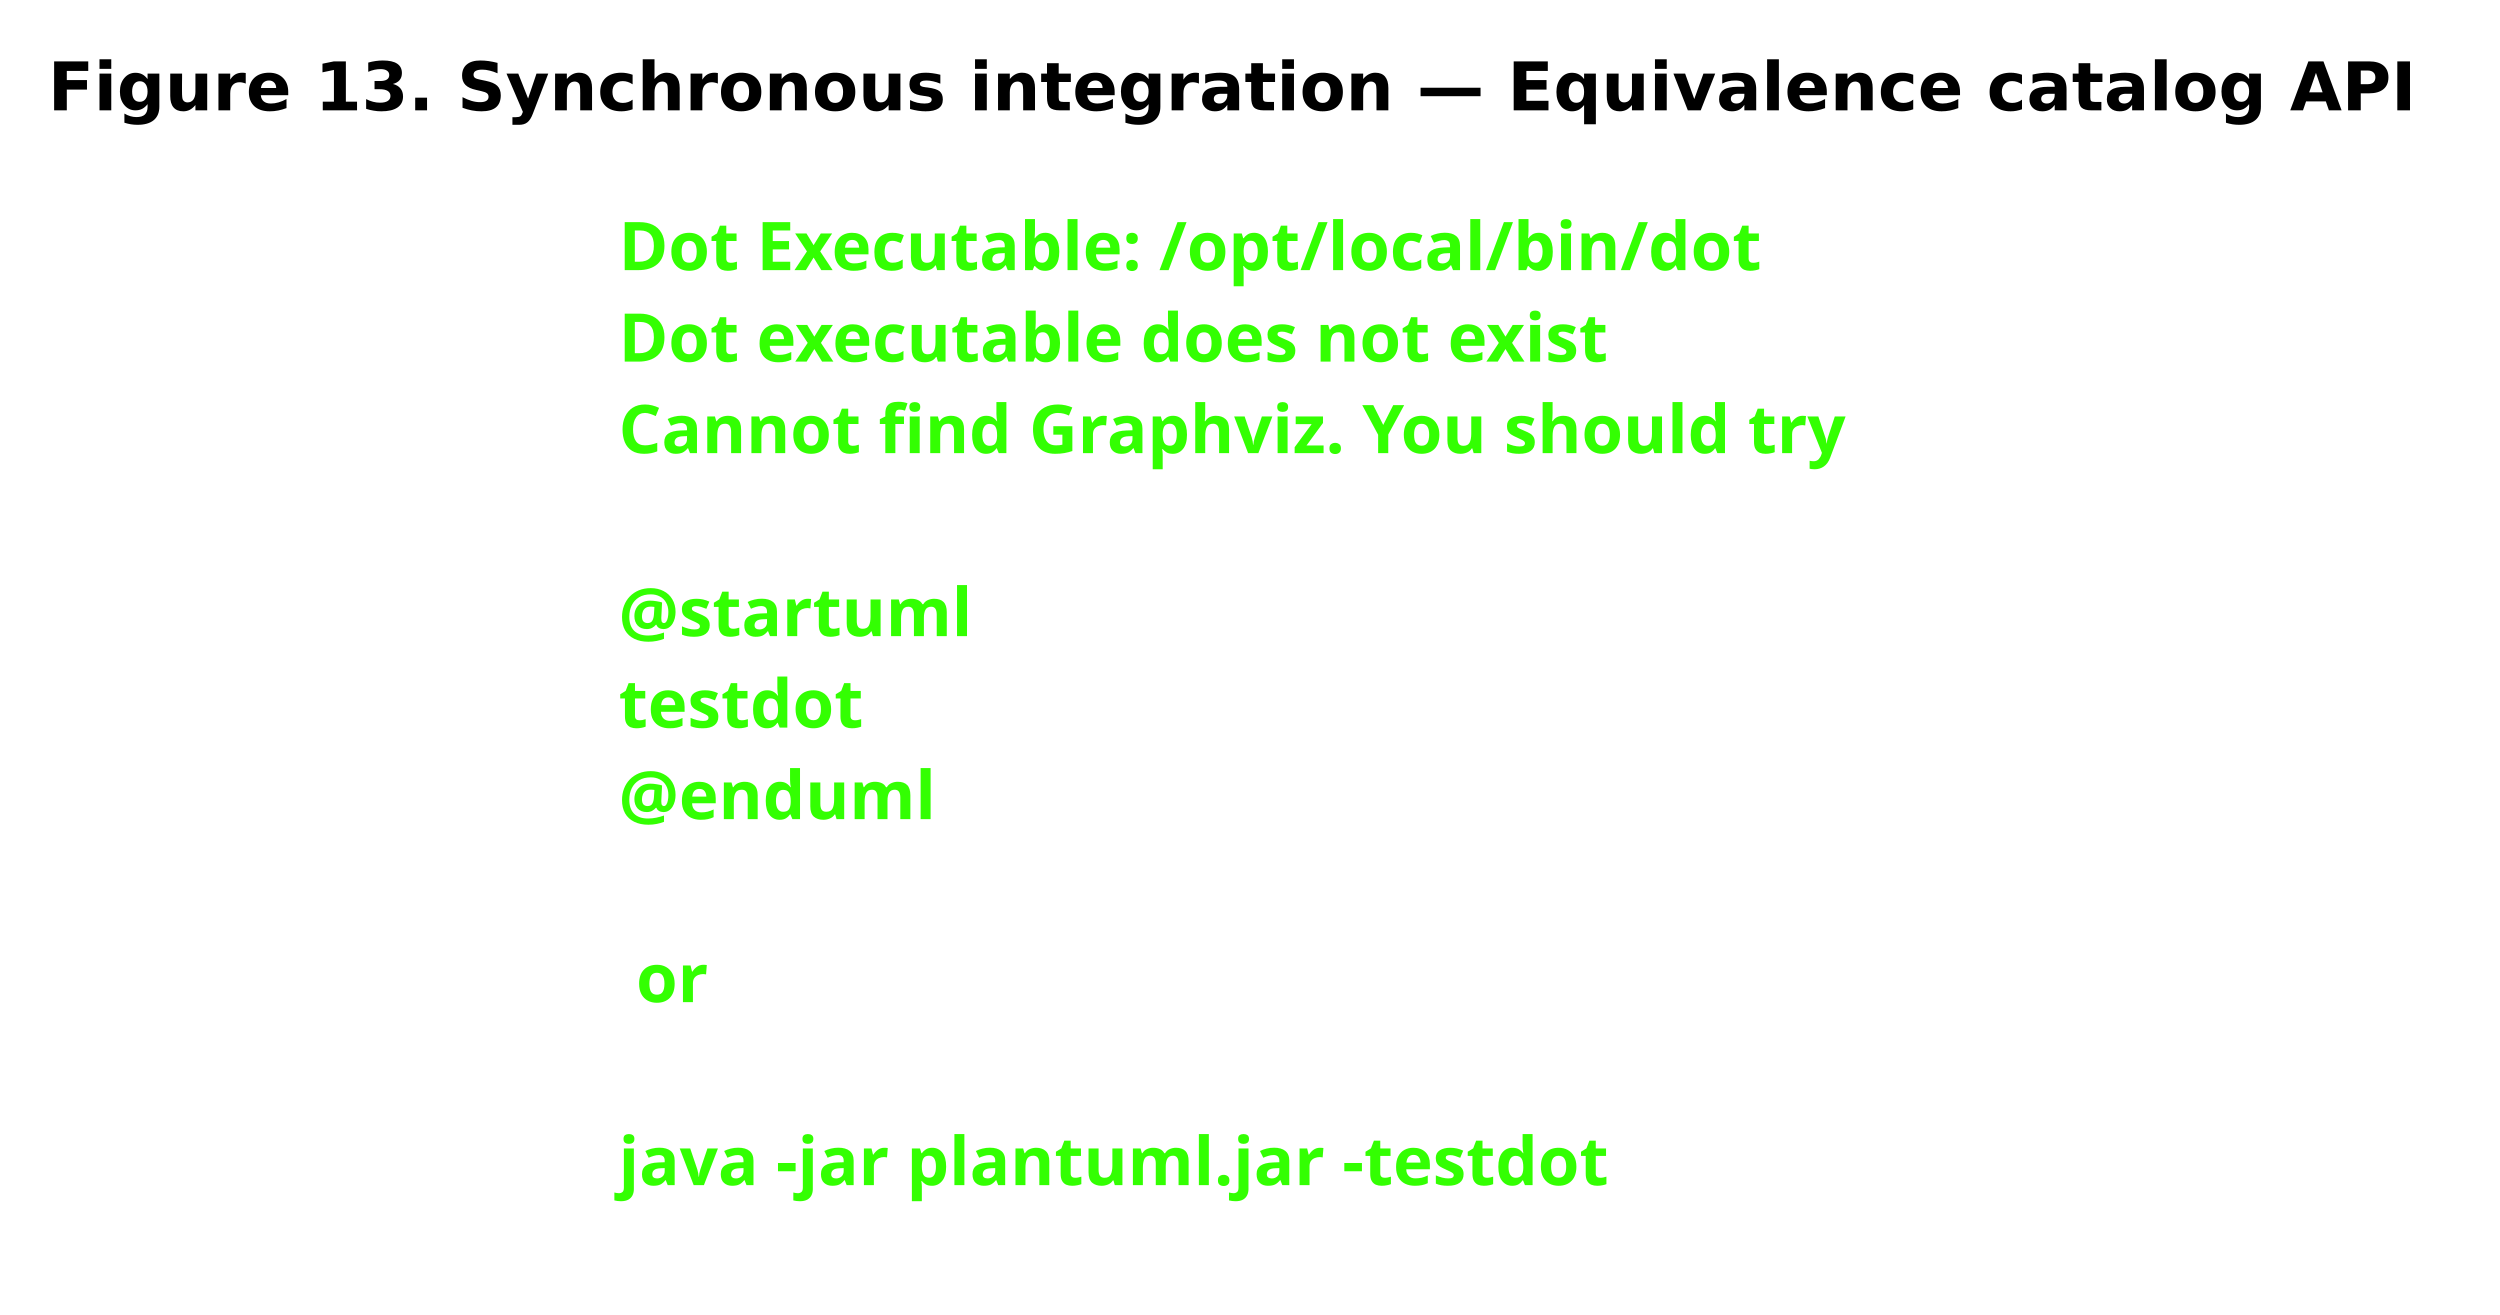
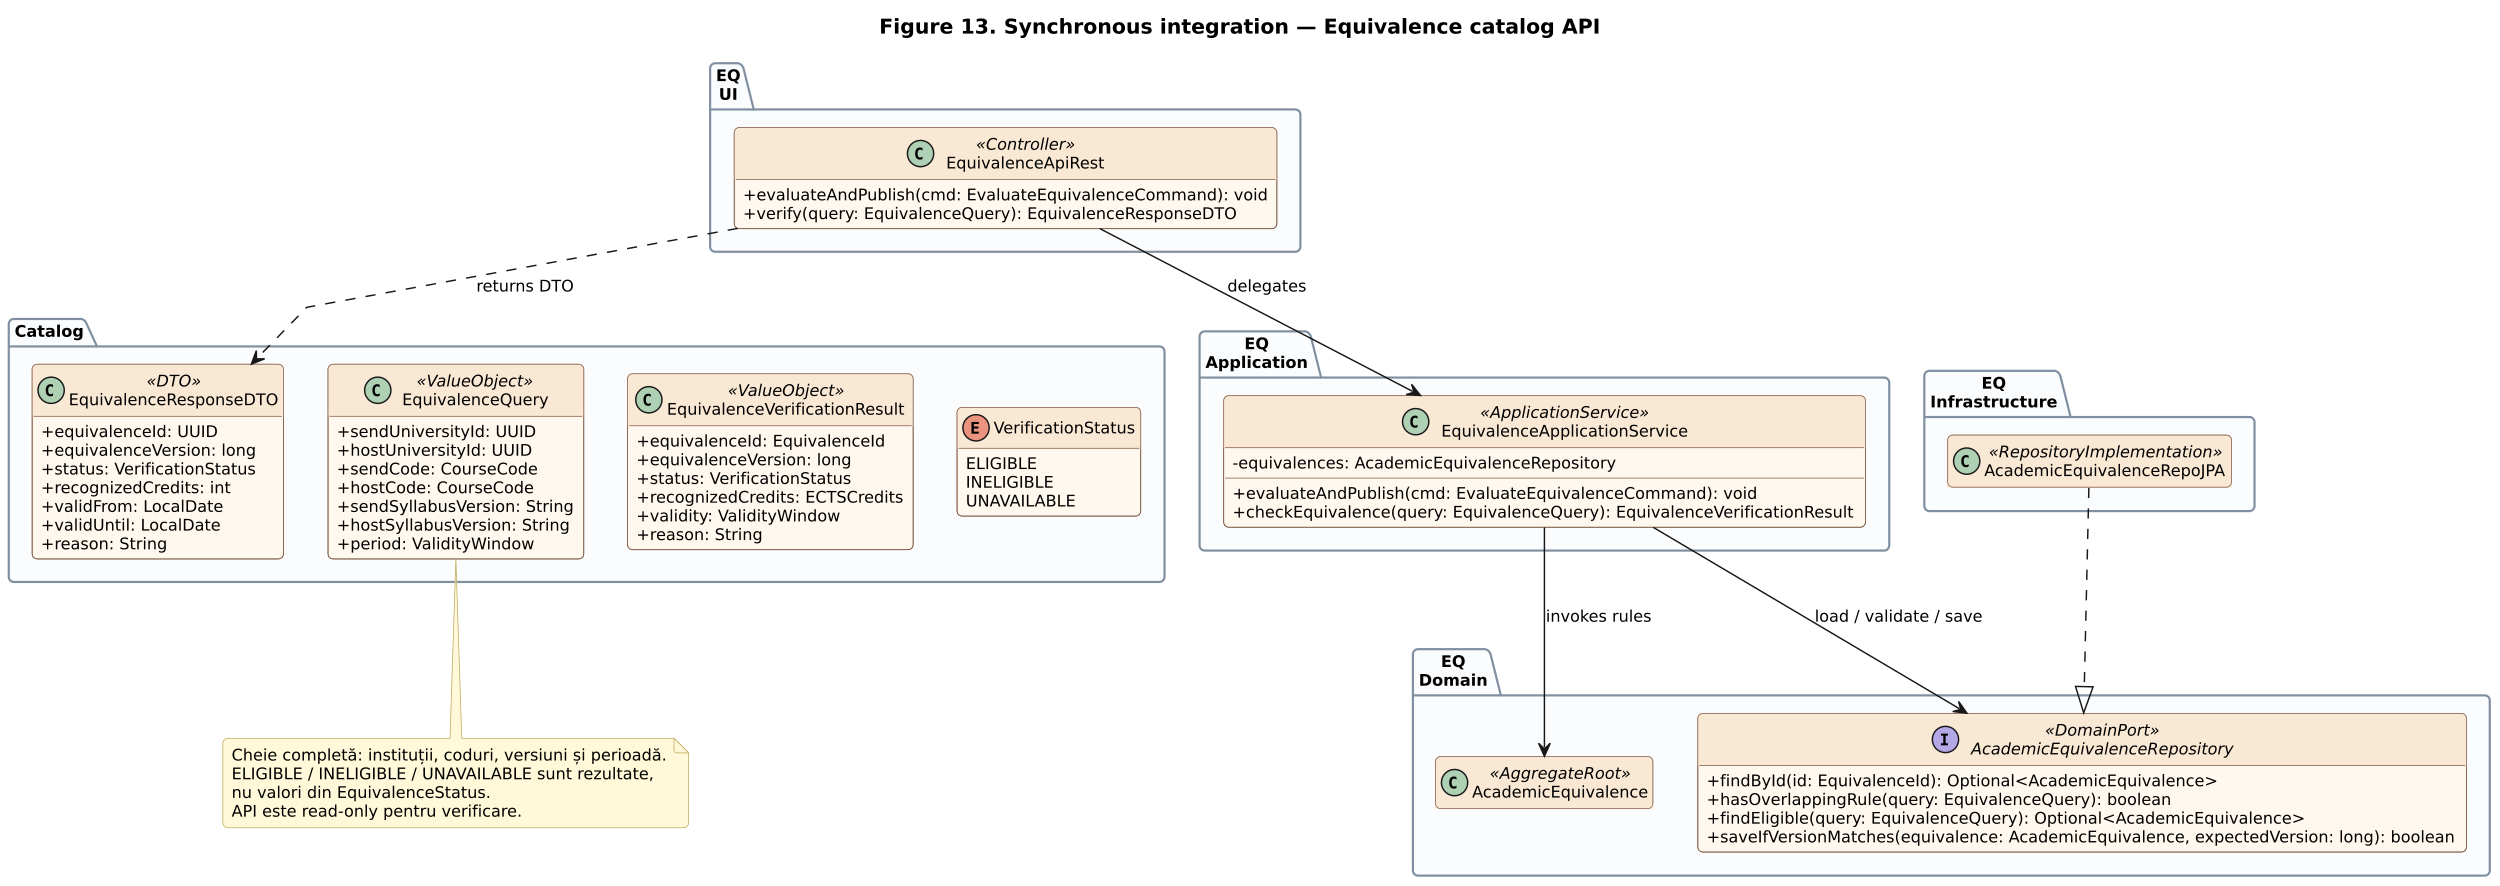
- <svg xmlns="http://www.w3.org/2000/svg" contentStyleType="text/css" data-diagram-type="CLASS" height="274px" preserveAspectRatio="none" style="width:521px;height:274px;background:#FFFFFF;" version="1.1" viewBox="0 0 521 274" width="521px" zoomAndPan="magnify">
+ <svg xmlns="http://www.w3.org/2000/svg" contentStyleType="text/css" data-diagram-type="CLASS" height="606px" preserveAspectRatio="none" style="width:1711px;height:606px;background:#FFFFFF;" version="1.1" viewBox="0 0 1711 606" width="1711px" zoomAndPan="magnify">
  <defs />
  <g>
    <g class="title" data-source-line="1">
-       <text fill="#000000" font-family="DejaVu Sans" font-size="14" font-weight="bold" lengthAdjust="spacing" textLength="493.527" x="10" y="22.995">Figure 13. Synchronous integration — Equivalence catalog API</text>
+       <text fill="#000000" font-family="DejaVu Sans" font-size="14" font-weight="bold" lengthAdjust="spacing" textLength="493.527" x="601.736" y="22.995">Figure 13. Synchronous integration — Equivalence catalog API</text>
    </g>
-     <text fill="#33FF02" font-family="sans-serif" font-size="14" font-weight="bold" lengthAdjust="spacing" textLength="238.433" x="128.926" y="56.297">Dot Executable: /opt/local/bin/dot</text>
-     <text fill="#33FF02" font-family="sans-serif" font-size="14" font-weight="bold" lengthAdjust="spacing" textLength="207.003" x="128.926" y="75.365">Dot executable does not exist</text>
-     <text fill="#33FF02" font-family="sans-serif" font-size="14" font-weight="bold" lengthAdjust="spacing" textLength="256.675" x="128.926" y="94.433">Cannot find Graphviz. You should try</text>
-     <text fill="#33FF02" font-family="sans-serif" font-size="14" font-weight="bold" lengthAdjust="spacing" textLength="3.64" x="128.926" y="113.501"> </text>
-     <text fill="#33FF02" font-family="sans-serif" font-size="14" font-weight="bold" lengthAdjust="spacing" textLength="73.696" x="128.926" y="132.569">@startuml</text>
-     <text fill="#33FF02" font-family="sans-serif" font-size="14" font-weight="bold" lengthAdjust="spacing" textLength="50.988" x="128.926" y="151.637">testdot</text>
-     <text fill="#33FF02" font-family="sans-serif" font-size="14" font-weight="bold" lengthAdjust="spacing" textLength="66.108" x="128.926" y="170.704">@enduml</text>
-     <text fill="#33FF02" font-family="sans-serif" font-size="14" font-weight="bold" lengthAdjust="spacing" textLength="3.64" x="128.926" y="189.772"> </text>
-     <text fill="#33FF02" font-family="sans-serif" font-size="14" font-weight="bold" lengthAdjust="spacing" textLength="15.022" x="132.566" y="208.84">or</text>
-     <text fill="#33FF02" font-family="sans-serif" font-size="14" font-weight="bold" lengthAdjust="spacing" textLength="3.64" x="128.926" y="227.908"> </text>
-     <text fill="#33FF02" font-family="sans-serif" font-size="14" font-weight="bold" lengthAdjust="spacing" textLength="206.303" x="128.926" y="246.976">java -jar plantuml.jar -testdot</text>
-     <text fill="#33FF02" font-family="sans-serif" font-size="14" font-weight="bold" lengthAdjust="spacing" textLength="3.64" x="128.926" y="266.044"> </text>
+     <g class="cluster" data-qualified-name="CatalogContract" data-source-line="4" id="ent0016">
+       <path d="M9.5,218.297 L55.878,218.297 A5.25,5.25 0 0 1 59.378,221.797 L66.378,237.102 L793.5,237.102 A3.5,3.5 0 0 1 797,240.602 L797,394.797 A3.5,3.5 0 0 1 793.5,398.297 L9.5,398.297 A3.5,3.5 0 0 1 6,394.797 L6,221.797 A3.5,3.5 0 0 1 9.5,218.297" fill="#FAFCFE" style="stroke:#8090A0;stroke-width:1.5;" />
+       <line style="stroke:#8090A0;stroke-width:1.5;" x1="6" x2="66.378" y1="237.102" y2="237.102" />
+       <text fill="#000000" font-family="DejaVu Sans" font-size="11" font-weight="bold" lengthAdjust="spacing" textLength="47.378" x="10" y="230.507">Catalog</text>
+     </g>
+     <g class="cluster" data-qualified-name="EquivalenceDomain" data-source-line="5" id="ent0022">
+       <path d="M970.5,444.297 L1016.674,444.297 A5.25,5.25 0 0 1 1020.174,447.797 L1027.174,475.906 L1700.5,475.906 A3.5,3.5 0 0 1 1704,479.406 L1704,595.797 A3.5,3.5 0 0 1 1700.5,599.297 L970.5,599.297 A3.5,3.5 0 0 1 967,595.797 L967,447.797 A3.5,3.5 0 0 1 970.5,444.297" fill="#FAFCFE" style="stroke:#8090A0;stroke-width:1.5;" />
+       <line style="stroke:#8090A0;stroke-width:1.5;" x1="967" x2="1027.174" y1="475.906" y2="475.906" />
+       <text fill="#000000" font-family="DejaVu Sans" font-size="11" font-weight="bold" lengthAdjust="spacing" textLength="16.865" x="986.154" y="456.507">EQ</text>
+       <text fill="#000000" font-family="DejaVu Sans" font-size="11" font-weight="bold" lengthAdjust="spacing" textLength="47.174" x="971" y="469.312">Domain</text>
+     </g>
+     <g class="cluster" data-qualified-name="EquivalencePresentation" data-source-line="5" id="ent0040">
+       <path d="M489.5,43.297 L505.365,43.297 A5.25,5.25 0 0 1 508.865,46.797 L515.865,74.906 L886.5,74.906 A3.5,3.5 0 0 1 890,78.406 L890,168.797 A3.5,3.5 0 0 1 886.5,172.297 L489.5,172.297 A3.5,3.5 0 0 1 486,168.797 L486,46.797 A3.5,3.5 0 0 1 489.5,43.297" fill="#FAFCFE" style="stroke:#8090A0;stroke-width:1.5;" />
+       <line style="stroke:#8090A0;stroke-width:1.5;" x1="486" x2="515.865" y1="74.906" y2="74.906" />
+       <text fill="#000000" font-family="DejaVu Sans" font-size="11" font-weight="bold" lengthAdjust="spacing" textLength="16.865" x="490" y="55.507">EQ</text>
+       <text fill="#000000" font-family="DejaVu Sans" font-size="11" font-weight="bold" lengthAdjust="spacing" textLength="13.025" x="491.92" y="68.312">UI</text>
+     </g>
+     <g class="cluster" data-qualified-name="EquivalenceApplication" data-source-line="11" id="ent0042">
+       <path d="M824.5,226.797 L893.663,226.797 A5.25,5.25 0 0 1 897.163,230.297 L904.163,258.406 L1289.5,258.406 A3.5,3.5 0 0 1 1293,261.906 L1293,373.297 A3.5,3.5 0 0 1 1289.5,376.797 L824.5,376.797 A3.5,3.5 0 0 1 821,373.297 L821,230.297 A3.5,3.5 0 0 1 824.5,226.797" fill="#FAFCFE" style="stroke:#8090A0;stroke-width:1.5;" />
+       <line style="stroke:#8090A0;stroke-width:1.5;" x1="821" x2="904.163" y1="258.406" y2="258.406" />
+       <text fill="#000000" font-family="DejaVu Sans" font-size="11" font-weight="bold" lengthAdjust="spacing" textLength="16.865" x="851.649" y="239.007">EQ</text>
+       <text fill="#000000" font-family="DejaVu Sans" font-size="11" font-weight="bold" lengthAdjust="spacing" textLength="70.163" x="825" y="251.812">Application</text>
+     </g>
+     <g class="cluster" data-qualified-name="EquivalenceInfrastructure" data-source-line="18" id="ent0044">
+       <path d="M1320.5,253.797 L1406.614,253.797 A5.25,5.25 0 0 1 1410.114,257.297 L1417.114,285.406 L1539.5,285.406 A3.5,3.5 0 0 1 1543,288.906 L1543,346.297 A3.5,3.5 0 0 1 1539.5,349.797 L1320.5,349.797 A3.5,3.5 0 0 1 1317,346.297 L1317,257.297 A3.5,3.5 0 0 1 1320.5,253.797" fill="#FAFCFE" style="stroke:#8090A0;stroke-width:1.5;" />
+       <line style="stroke:#8090A0;stroke-width:1.5;" x1="1317" x2="1417.114" y1="285.406" y2="285.406" />
+       <text fill="#000000" font-family="DejaVu Sans" font-size="11" font-weight="bold" lengthAdjust="spacing" textLength="16.865" x="1356.124" y="266.007">EQ</text>
+       <text fill="#000000" font-family="DejaVu Sans" font-size="11" font-weight="bold" lengthAdjust="spacing" textLength="87.114" x="1321" y="278.812">Infrastructure</text>
+     </g>
+     <g class="entity" data-qualified-name="CatalogContract.EquivalenceQuery" data-source-line="5" id="ent0017">
+       <rect fill="#FFF8EE" height="133.242" rx="3.5" ry="3.5" style="stroke:#805B47;stroke-width:0.5;" width="175.034" x="224.5" y="249.297" />
+       <rect fill="#F9E8D4" height="35.609" rx="3.5" ry="3.5" style="stroke:#F9E8D4;stroke-width:0.5;" width="175.034" x="224.5" y="249.297" />
+       <rect fill="#F9E8D4" height="3.5" style="stroke:#F9E8D4;stroke-width:0.5;" width="175.034" x="224.5" y="281.406" />
+       <rect fill="none" height="133.242" rx="3.5" ry="3.5" style="stroke:#805B47;stroke-width:0.5;" width="175.034" x="224.5" y="249.297" />
+       <ellipse cx="258.552" cy="267.102" fill="#ADD1B2" rx="9" ry="9" style="stroke:#181818;stroke-width:1;" />
+       <path d="M259.865,270.867 Q259.49,271.07 259.068,271.164 Q258.662,271.258 258.193,271.258 Q256.584,271.258 255.724,270.195 Q254.865,269.117 254.865,267.102 Q254.865,265.07 255.724,264.008 Q256.584,262.93 258.193,262.93 Q258.662,262.93 259.068,263.039 Q259.49,263.133 259.865,263.32 L259.865,265.086 Q259.443,264.711 259.052,264.539 Q258.677,264.367 258.271,264.367 Q257.412,264.367 256.959,265.055 Q256.521,265.742 256.521,267.102 Q256.521,268.461 256.959,269.148 Q257.412,269.836 258.271,269.836 Q258.677,269.836 259.052,269.664 Q259.443,269.492 259.865,269.102 L259.865,270.867 Z " fill="#000000" />
+       <text fill="#000000" font-family="DejaVu Sans" font-size="11" font-style="italic" lengthAdjust="spacing" textLength="80.464" x="285.124" y="264.507">«ValueObject»</text>
+       <text fill="#000000" font-family="DejaVu Sans" font-size="11" lengthAdjust="spacing" textLength="100.251" x="275.231" y="277.312">EquivalenceQuery</text>
+       <line style="stroke:#805B47;stroke-width:0.5;" x1="225.5" x2="398.534" y1="284.906" y2="284.906" />
+       <text fill="#000000" font-family="DejaVu Sans" font-size="11" lengthAdjust="spacing" textLength="136.404" x="230.5" y="299.117">+sendUniversityId: UUID</text>
+       <text fill="#000000" font-family="DejaVu Sans" font-size="11" lengthAdjust="spacing" textLength="133.697" x="230.5" y="311.921">+hostUniversityId: UUID</text>
+       <text fill="#000000" font-family="DejaVu Sans" font-size="11" lengthAdjust="spacing" textLength="137.597" x="230.5" y="324.726">+sendCode: CourseCode</text>
+       <text fill="#000000" font-family="DejaVu Sans" font-size="11" lengthAdjust="spacing" textLength="134.89" x="230.5" y="337.531">+hostCode: CourseCode</text>
+       <text fill="#000000" font-family="DejaVu Sans" font-size="11" lengthAdjust="spacing" textLength="163.034" x="230.5" y="350.335">+sendSyllabusVersion: String</text>
+       <text fill="#000000" font-family="DejaVu Sans" font-size="11" lengthAdjust="spacing" textLength="160.327" x="230.5" y="363.14">+hostSyllabusVersion: String</text>
+       <text fill="#000000" font-family="DejaVu Sans" font-size="11" lengthAdjust="spacing" textLength="136.313" x="230.5" y="375.945">+period: ValidityWindow</text>
+     </g>
+     <g class="entity" data-qualified-name="CatalogContract.EquivalenceVerificationResult" data-source-line="14" id="ent0018">
+       <rect fill="#FFF8EE" height="120.438" rx="3.5" ry="3.5" style="stroke:#805B47;stroke-width:0.5;" width="195.46" x="429.5" y="255.797" />
+       <rect fill="#F9E8D4" height="35.609" rx="3.5" ry="3.5" style="stroke:#F9E8D4;stroke-width:0.5;" width="195.46" x="429.5" y="255.797" />
+       <rect fill="#F9E8D4" height="3.5" style="stroke:#F9E8D4;stroke-width:0.5;" width="195.46" x="429.5" y="287.906" />
+       <rect fill="none" height="120.438" rx="3.5" ry="3.5" style="stroke:#805B47;stroke-width:0.5;" width="195.46" x="429.5" y="255.797" />
+       <ellipse cx="444.074" cy="273.602" fill="#ADD1B2" rx="9" ry="9" style="stroke:#181818;stroke-width:1;" />
+       <path d="M445.386,277.367 Q445.011,277.57 444.589,277.664 Q444.183,277.758 443.714,277.758 Q442.105,277.758 441.246,276.695 Q440.386,275.617 440.386,273.602 Q440.386,271.57 441.246,270.508 Q442.105,269.43 443.714,269.43 Q444.183,269.43 444.589,269.539 Q445.011,269.633 445.386,269.82 L445.386,271.586 Q444.964,271.211 444.574,271.039 Q444.199,270.867 443.792,270.867 Q442.933,270.867 442.48,271.555 Q442.042,272.242 442.042,273.602 Q442.042,274.961 442.48,275.648 Q442.933,276.336 443.792,276.336 Q444.199,276.336 444.574,276.164 Q444.964,275.992 445.386,275.602 L445.386,277.367 Z " fill="#000000" />
+       <text fill="#000000" font-family="DejaVu Sans" font-size="11" font-style="italic" lengthAdjust="spacing" textLength="80.464" x="498.173" y="271.007">«ValueObject»</text>
+       <text fill="#000000" font-family="DejaVu Sans" font-size="11" lengthAdjust="spacing" textLength="163.963" x="456.423" y="283.812">EquivalenceVerificationResult</text>
+       <line style="stroke:#805B47;stroke-width:0.5;" x1="430.5" x2="623.96" y1="291.406" y2="291.406" />
+       <text fill="#000000" font-family="DejaVu Sans" font-size="11" lengthAdjust="spacing" textLength="170.333" x="435.5" y="305.617">+equivalenceId: EquivalenceId</text>
+       <text fill="#000000" font-family="DejaVu Sans" font-size="11" lengthAdjust="spacing" textLength="148.102" x="435.5" y="318.421">+equivalenceVersion: long</text>
+       <text fill="#000000" font-family="DejaVu Sans" font-size="11" lengthAdjust="spacing" textLength="147.931" x="435.5" y="331.226">+status: VerificationStatus</text>
+       <text fill="#000000" font-family="DejaVu Sans" font-size="11" lengthAdjust="spacing" textLength="183.46" x="435.5" y="344.031">+recognizedCredits: ECTSCredits</text>
+       <text fill="#000000" font-family="DejaVu Sans" font-size="11" lengthAdjust="spacing" textLength="141.496" x="435.5" y="356.835">+validity: ValidityWindow</text>
+       <text fill="#000000" font-family="DejaVu Sans" font-size="11" lengthAdjust="spacing" textLength="86.711" x="435.5" y="369.64">+reason: String</text>
+     </g>
+     <g class="entity" data-qualified-name="CatalogContract.VerificationStatus" data-source-line="22" id="ent0019">
+       <rect fill="#FFF8EE" height="74.414" rx="3.5" ry="3.5" style="stroke:#805B47;stroke-width:0.5;" width="125.711" x="655" y="278.797" />
+       <rect fill="#F9E8D4" height="28" rx="3.5" ry="3.5" style="stroke:#F9E8D4;stroke-width:0.5;" width="125.711" x="655" y="278.797" />
+       <rect fill="#F9E8D4" height="3.5" style="stroke:#F9E8D4;stroke-width:0.5;" width="125.711" x="655" y="303.297" />
+       <rect fill="none" height="74.414" rx="3.5" ry="3.5" style="stroke:#805B47;stroke-width:0.5;" width="125.711" x="655" y="278.797" />
+       <ellipse cx="668" cy="292.797" fill="#EB937F" rx="9" ry="9" style="stroke:#181818;stroke-width:1;" />
+       <path d="M669.891,296.797 L664.906,296.797 L664.906,288.781 L669.891,288.781 L669.891,290.172 L666.484,290.172 L666.484,291.906 L669.578,291.906 L669.578,293.297 L666.484,293.297 L666.484,295.406 L669.891,295.406 L669.891,296.797 Z " fill="#000000" />
+       <text fill="#000000" font-family="DejaVu Sans" font-size="11" lengthAdjust="spacing" textLength="97.711" x="680" y="296.605">VerificationStatus</text>
+       <line style="stroke:#805B47;stroke-width:0.5;" x1="656" x2="779.711" y1="306.797" y2="306.797" />
+       <text fill="#000000" font-family="DejaVu Sans" font-size="11" lengthAdjust="spacing" textLength="48.716" x="661" y="321.007">ELIGIBLE</text>
+       <text fill="#000000" font-family="DejaVu Sans" font-size="11" lengthAdjust="spacing" textLength="60.188" x="661" y="333.812">INELIGIBLE</text>
+       <text fill="#000000" font-family="DejaVu Sans" font-size="11" lengthAdjust="spacing" textLength="76.377" x="661" y="346.617">UNAVAILABLE</text>
+     </g>
+     <g class="entity" data-qualified-name="CatalogContract.EquivalenceResponseDTO" data-source-line="30" id="ent0021">
+       <rect fill="#FFF8EE" height="133.242" rx="3.5" ry="3.5" style="stroke:#805B47;stroke-width:0.5;" width="171.994" x="22" y="249.297" />
+       <rect fill="#F9E8D4" height="35.609" rx="3.5" ry="3.5" style="stroke:#F9E8D4;stroke-width:0.5;" width="171.994" x="22" y="249.297" />
+       <rect fill="#F9E8D4" height="3.5" style="stroke:#F9E8D4;stroke-width:0.5;" width="171.994" x="22" y="281.406" />
+       <rect fill="none" height="133.242" rx="3.5" ry="3.5" style="stroke:#805B47;stroke-width:0.5;" width="171.994" x="22" y="249.297" />
+       <ellipse cx="35" cy="267.102" fill="#ADD1B2" rx="9" ry="9" style="stroke:#181818;stroke-width:1;" />
+       <path d="M36.312,270.867 Q35.938,271.07 35.516,271.164 Q35.109,271.258 34.641,271.258 Q33.031,271.258 32.172,270.195 Q31.312,269.117 31.312,267.102 Q31.312,265.07 32.172,264.008 Q33.031,262.93 34.641,262.93 Q35.109,262.93 35.516,263.039 Q35.938,263.133 36.312,263.32 L36.312,265.086 Q35.891,264.711 35.5,264.539 Q35.125,264.367 34.719,264.367 Q33.859,264.367 33.406,265.055 Q32.969,265.742 32.969,267.102 Q32.969,268.461 33.406,269.148 Q33.859,269.836 34.719,269.836 Q35.125,269.836 35.5,269.664 Q35.891,269.492 36.312,269.102 L36.312,270.867 Z " fill="#000000" />
+       <text fill="#000000" font-family="DejaVu Sans" font-size="11" font-style="italic" lengthAdjust="spacing" textLength="37.426" x="100.284" y="264.507">«DTO»</text>
+       <text fill="#000000" font-family="DejaVu Sans" font-size="11" lengthAdjust="spacing" textLength="143.994" x="47" y="277.312">EquivalenceResponseDTO</text>
+       <line style="stroke:#805B47;stroke-width:0.5;" x1="23" x2="192.994" y1="284.906" y2="284.906" />
+       <text fill="#000000" font-family="DejaVu Sans" font-size="11" lengthAdjust="spacing" textLength="121.102" x="28" y="299.117">+equivalenceId: UUID</text>
+       <text fill="#000000" font-family="DejaVu Sans" font-size="11" lengthAdjust="spacing" textLength="148.102" x="28" y="311.921">+equivalenceVersion: long</text>
+       <text fill="#000000" font-family="DejaVu Sans" font-size="11" lengthAdjust="spacing" textLength="147.931" x="28" y="324.726">+status: VerificationStatus</text>
+       <text fill="#000000" font-family="DejaVu Sans" font-size="11" lengthAdjust="spacing" textLength="130.416" x="28" y="337.531">+recognizedCredits: int</text>
+       <text fill="#000000" font-family="DejaVu Sans" font-size="11" lengthAdjust="spacing" textLength="126.054" x="28" y="350.335">+validFrom: LocalDate</text>
+       <text fill="#000000" font-family="DejaVu Sans" font-size="11" lengthAdjust="spacing" textLength="123.207" x="28" y="363.14">+validUntil: LocalDate</text>
+       <text fill="#000000" font-family="DejaVu Sans" font-size="11" lengthAdjust="spacing" textLength="86.711" x="28" y="375.945">+reason: String</text>
+     </g>
+     <g class="entity" data-qualified-name="EquivalenceDomain.AcademicEquivalence" data-source-line="6" id="ent0023">
+       <rect fill="#FFF8EE" height="35.609" rx="3.5" ry="3.5" style="stroke:#805B47;stroke-width:0.5;" width="148.705" x="982.5" y="517.797" />
+       <rect fill="#F9E8D4" height="35.609" rx="3.5" ry="3.5" style="stroke:#F9E8D4;stroke-width:0.5;" width="148.705" x="982.5" y="517.797" />
+       <rect fill="#F9E8D4" height="3.5" style="stroke:#F9E8D4;stroke-width:0.5;" width="148.705" x="982.5" y="549.906" />
+       <rect fill="none" height="35.609" rx="3.5" ry="3.5" style="stroke:#805B47;stroke-width:0.5;" width="148.705" x="982.5" y="517.797" />
+       <ellipse cx="995.5" cy="535.602" fill="#ADD1B2" rx="9" ry="9" style="stroke:#181818;stroke-width:1;" />
+       <path d="M996.812,539.367 Q996.438,539.57 996.016,539.664 Q995.609,539.758 995.141,539.758 Q993.531,539.758 992.672,538.695 Q991.812,537.617 991.812,535.602 Q991.812,533.57 992.672,532.508 Q993.531,531.43 995.141,531.43 Q995.609,531.43 996.016,531.539 Q996.438,531.633 996.812,531.82 L996.812,533.586 Q996.391,533.211 996,533.039 Q995.625,532.867 995.219,532.867 Q994.359,532.867 993.906,533.555 Q993.469,534.242 993.469,535.602 Q993.469,536.961 993.906,537.648 Q994.359,538.336 995.219,538.336 Q995.625,538.336 996,538.164 Q996.391,537.992 996.812,537.602 L996.812,539.367 Z " fill="#000000" />
+       <text fill="#000000" font-family="DejaVu Sans" font-size="11" font-style="italic" lengthAdjust="spacing" textLength="96.578" x="1019.563" y="533.007">«AggregateRoot»</text>
+       <text fill="#000000" font-family="DejaVu Sans" font-size="11" lengthAdjust="spacing" textLength="120.705" x="1007.5" y="545.812">AcademicEquivalence</text>
+     </g>
+     <g class="entity" data-qualified-name="EquivalenceDomain.AcademicEquivalenceRepository" data-source-line="28" id="ent0025">
+       <rect fill="#FFF8EE" height="94.828" rx="3.5" ry="3.5" style="stroke:#805B47;stroke-width:0.5;" width="526.137" x="1162" y="488.297" />
+       <rect fill="#F9E8D4" height="35.609" rx="3.5" ry="3.5" style="stroke:#F9E8D4;stroke-width:0.5;" width="526.137" x="1162" y="488.297" />
+       <rect fill="#F9E8D4" height="3.5" style="stroke:#F9E8D4;stroke-width:0.5;" width="526.137" x="1162" y="520.406" />
+       <rect fill="none" height="94.828" rx="3.5" ry="3.5" style="stroke:#805B47;stroke-width:0.5;" width="526.137" x="1162" y="488.297" />
+       <ellipse cx="1331.474" cy="506.102" fill="#B4A7E5" rx="9" ry="9" style="stroke:#181818;stroke-width:1;" />
+       <path d="M1328.396,503.477 L1328.396,502.086 L1333.177,502.086 L1333.177,503.477 L1331.583,503.477 L1331.583,508.711 L1333.177,508.711 L1333.177,510.102 L1328.396,510.102 L1328.396,508.711 L1329.989,508.711 L1329.989,503.477 L1328.396,503.477 Z " fill="#000000" />
+       <text fill="#000000" font-family="DejaVu Sans" font-size="11" font-style="italic" lengthAdjust="spacing" textLength="78.461" x="1399.588" y="503.507">«DomainPort»</text>
+       <text fill="#000000" font-family="DejaVu Sans" font-size="11" font-style="italic" lengthAdjust="spacing" textLength="179.69" x="1348.974" y="516.312">AcademicEquivalenceRepository</text>
+       <line style="stroke:#805B47;stroke-width:0.5;" x1="1163" x2="1687.137" y1="523.906" y2="523.906" />
+       <text fill="#000000" font-family="DejaVu Sans" font-size="11" lengthAdjust="spacing" textLength="350.104" x="1168" y="538.117">+findById(id: EquivalenceId): Optional&lt;AcademicEquivalence&gt;</text>
+       <text fill="#000000" font-family="DejaVu Sans" font-size="11" lengthAdjust="spacing" textLength="319.301" x="1168" y="550.921">+hasOverlappingRule(query: EquivalenceQuery): boolean</text>
+       <text fill="#000000" font-family="DejaVu Sans" font-size="11" lengthAdjust="spacing" textLength="410.647" x="1168" y="563.726">+findEligible(query: EquivalenceQuery): Optional&lt;AcademicEquivalence&gt;</text>
+       <text fill="#000000" font-family="DejaVu Sans" font-size="11" lengthAdjust="spacing" textLength="514.137" x="1168" y="576.531">+saveIfVersionMatches(equivalence: AcademicEquivalence, expectedVersion: long): boolean</text>
+     </g>
+     <g class="entity" data-qualified-name="EquivalencePresentation.EquivalenceApiRest" data-source-line="6" id="ent0041">
+       <rect fill="#FFF8EE" height="69.219" rx="3.5" ry="3.5" style="stroke:#805B47;stroke-width:0.5;" width="371.385" x="502.5" y="87.297" />
+       <rect fill="#F9E8D4" height="35.609" rx="3.5" ry="3.5" style="stroke:#F9E8D4;stroke-width:0.5;" width="371.385" x="502.5" y="87.297" />
+       <rect fill="#F9E8D4" height="3.5" style="stroke:#F9E8D4;stroke-width:0.5;" width="371.385" x="502.5" y="119.406" />
+       <rect fill="none" height="69.219" rx="3.5" ry="3.5" style="stroke:#805B47;stroke-width:0.5;" width="371.385" x="502.5" y="87.297" />
+       <ellipse cx="630.023" cy="105.102" fill="#ADD1B2" rx="9" ry="9" style="stroke:#181818;stroke-width:1;" />
+       <path d="M631.335,108.867 Q630.96,109.07 630.538,109.164 Q630.132,109.258 629.663,109.258 Q628.054,109.258 627.195,108.195 Q626.335,107.117 626.335,105.102 Q626.335,103.07 627.195,102.008 Q628.054,100.93 629.663,100.93 Q630.132,100.93 630.538,101.039 Q630.96,101.133 631.335,101.32 L631.335,103.086 Q630.913,102.711 630.523,102.539 Q630.148,102.367 629.741,102.367 Q628.882,102.367 628.429,103.055 Q627.991,103.742 627.991,105.102 Q627.991,106.461 628.429,107.148 Q628.882,107.836 629.741,107.836 Q630.148,107.836 630.523,107.664 Q630.913,107.492 631.335,107.102 L631.335,108.867 Z " fill="#000000" />
+       <text fill="#000000" font-family="DejaVu Sans" font-size="11" font-style="italic" lengthAdjust="spacing" textLength="67.928" x="667.979" y="102.507">«Controller»</text>
+       <text fill="#000000" font-family="DejaVu Sans" font-size="11" lengthAdjust="spacing" textLength="108.84" x="647.523" y="115.312">EquivalenceApiRest</text>
+       <line style="stroke:#805B47;stroke-width:0.5;" x1="503.5" x2="872.885" y1="122.906" y2="122.906" />
+       <text fill="#000000" font-family="DejaVu Sans" font-size="11" lengthAdjust="spacing" textLength="359.385" x="508.5" y="137.117">+evaluateAndPublish(cmd: EvaluateEquivalenceCommand): void</text>
+       <text fill="#000000" font-family="DejaVu Sans" font-size="11" lengthAdjust="spacing" textLength="339.442" x="508.5" y="149.921">+verify(query: EquivalenceQuery): EquivalenceResponseDTO</text>
+     </g>
+     <g class="entity" data-qualified-name="EquivalenceApplication.EquivalenceApplicationService" data-source-line="12" id="ent0043">
+       <rect fill="#FFF8EE" height="90.023" rx="3.5" ry="3.5" style="stroke:#805B47;stroke-width:0.5;" width="439.201" x="837.5" y="270.797" />
+       <rect fill="#F9E8D4" height="35.609" rx="3.5" ry="3.5" style="stroke:#F9E8D4;stroke-width:0.5;" width="439.201" x="837.5" y="270.797" />
+       <rect fill="#F9E8D4" height="3.5" style="stroke:#F9E8D4;stroke-width:0.5;" width="439.201" x="837.5" y="302.906" />
+       <rect fill="none" height="90.023" rx="3.5" ry="3.5" style="stroke:#805B47;stroke-width:0.5;" width="439.201" x="837.5" y="270.797" />
+       <ellipse cx="968.882" cy="288.602" fill="#ADD1B2" rx="9" ry="9" style="stroke:#181818;stroke-width:1;" />
+       <path d="M970.194,292.367 Q969.819,292.57 969.398,292.664 Q968.991,292.758 968.523,292.758 Q966.913,292.758 966.054,291.695 Q965.194,290.617 965.194,288.602 Q965.194,286.57 966.054,285.508 Q966.913,284.43 968.523,284.43 Q968.991,284.43 969.398,284.539 Q969.819,284.633 970.194,284.82 L970.194,286.586 Q969.773,286.211 969.382,286.039 Q969.007,285.867 968.601,285.867 Q967.741,285.867 967.288,286.555 Q966.851,287.242 966.851,288.602 Q966.851,289.961 967.288,290.648 Q967.741,291.336 968.601,291.336 Q969.007,291.336 969.382,291.164 Q969.773,290.992 970.194,290.602 L970.194,292.367 Z " fill="#000000" />
+       <text fill="#000000" font-family="DejaVu Sans" font-size="11" font-style="italic" lengthAdjust="spacing" textLength="115.693" x="1013.004" y="286.007">«ApplicationService»</text>
+       <text fill="#000000" font-family="DejaVu Sans" font-size="11" lengthAdjust="spacing" textLength="168.937" x="986.382" y="298.812">EquivalenceApplicationService</text>
+       <line style="stroke:#805B47;stroke-width:0.5;" x1="838.5" x2="1275.701" y1="306.406" y2="306.406" />
+       <text fill="#000000" font-family="DejaVu Sans" font-size="11" lengthAdjust="spacing" textLength="263.232" x="843.5" y="320.617">-equivalences: AcademicEquivalenceRepository</text>
+       <line style="stroke:#805B47;stroke-width:0.5;" x1="838.5" x2="1275.701" y1="327.211" y2="327.211" />
+       <text fill="#000000" font-family="DejaVu Sans" font-size="11" lengthAdjust="spacing" textLength="359.385" x="843.5" y="341.421">+evaluateAndPublish(cmd: EvaluateEquivalenceCommand): void</text>
+       <text fill="#000000" font-family="DejaVu Sans" font-size="11" lengthAdjust="spacing" textLength="427.201" x="843.5" y="354.226">+checkEquivalence(query: EquivalenceQuery): EquivalenceVerificationResult</text>
+     </g>
+     <g class="entity" data-qualified-name="EquivalenceInfrastructure.AcademicEquivalenceRepoJPA" data-source-line="19" id="ent0045">
+       <rect fill="#FFF8EE" height="35.609" rx="3.5" ry="3.5" style="stroke:#805B47;stroke-width:0.5;" width="194.23" x="1333" y="297.797" />
+       <rect fill="#F9E8D4" height="35.609" rx="3.5" ry="3.5" style="stroke:#F9E8D4;stroke-width:0.5;" width="194.23" x="1333" y="297.797" />
+       <rect fill="#F9E8D4" height="3.5" style="stroke:#F9E8D4;stroke-width:0.5;" width="194.23" x="1333" y="329.906" />
+       <rect fill="none" height="35.609" rx="3.5" ry="3.5" style="stroke:#805B47;stroke-width:0.5;" width="194.23" x="1333" y="297.797" />
+       <ellipse cx="1346" cy="315.602" fill="#ADD1B2" rx="9" ry="9" style="stroke:#181818;stroke-width:1;" />
+       <path d="M1347.312,319.367 Q1346.938,319.57 1346.516,319.664 Q1346.109,319.758 1345.641,319.758 Q1344.031,319.758 1343.172,318.695 Q1342.312,317.617 1342.312,315.602 Q1342.312,313.57 1343.172,312.508 Q1344.031,311.43 1345.641,311.43 Q1346.109,311.43 1346.516,311.539 Q1346.938,311.633 1347.312,311.82 L1347.312,313.586 Q1346.891,313.211 1346.5,313.039 Q1346.125,312.867 1345.719,312.867 Q1344.859,312.867 1344.406,313.555 Q1343.969,314.242 1343.969,315.602 Q1343.969,316.961 1344.406,317.648 Q1344.859,318.336 1345.719,318.336 Q1346.125,318.336 1346.5,318.164 Q1346.891,317.992 1347.312,317.602 L1347.312,319.367 Z " fill="#000000" />
+       <text fill="#000000" font-family="DejaVu Sans" font-size="11" font-style="italic" lengthAdjust="spacing" textLength="159.908" x="1361.161" y="313.007">«RepositoryImplementation»</text>
+       <text fill="#000000" font-family="DejaVu Sans" font-size="11" lengthAdjust="spacing" textLength="166.23" x="1358" y="325.812">AcademicEquivalenceRepoJPA</text>
+     </g>
+     <g class="entity" data-qualified-name="GMN51" data-source-line="11" id="ent0052">
+       <path d="M152.5,508.797 L152.5,563.016 A3.5,3.5 0 0 0 156,566.516 L467.816,566.516 A3.5,3.5 0 0 0 471.316,563.016 L471.316,515.297 L461.316,505.297 L316,505.297 L312,382.497 L308,505.297 L156,505.297 A3.5,3.5 0 0 0 152.5,508.797" fill="#FFF9D9" style="stroke:#BDA755;stroke-width:0.5;" />
+       <path d="M461.316,505.297 L461.316,513.547 A1.75,1.75 0 0 0 463.066,515.297 L471.316,515.297 L461.316,505.297" fill="#FFF9D9" style="stroke:#BDA755;stroke-width:0.5;" />
+       <text fill="#000000" font-family="DejaVu Sans" font-size="11" lengthAdjust="spacing" textLength="297.816" x="158.5" y="520.507">Cheie completă: instituții, coduri, versiuni și perioadă.</text>
+       <text fill="#000000" font-family="DejaVu Sans" font-size="11" lengthAdjust="spacing" textLength="290.383" x="158.5" y="533.312">ELIGIBLE / INELIGIBLE / UNAVAILABLE sunt rezultate,</text>
+       <text fill="#000000" font-family="DejaVu Sans" font-size="11" lengthAdjust="spacing" textLength="177.429" x="158.5" y="546.117">nu valori din EquivalenceStatus.</text>
+       <text fill="#000000" font-family="DejaVu Sans" font-size="11" lengthAdjust="spacing" textLength="199.106" x="158.5" y="558.921">API este read-only pentru verificare.</text>
+     </g>
+     <g class="link" data-entity-1="ent0045" data-entity-2="ent0025" data-link-type="extension" data-source-line="25" id="lnk46">
+       <path codeLine="25" d="M1429.61,333.907 C1428.85,366.727 1427.589,421.572 1426.489,469.921" fill="none" id="AcademicEquivalenceRepoJPA-to-AcademicEquivalenceRepository" style="stroke:#181818;stroke-width:1;stroke-dasharray:7,7;" />
+       <polygon fill="none" points="1426.08,487.917,1432.488,470.058,1420.491,469.785,1426.08,487.917" style="stroke:#181818;stroke-width:1;" />
+     </g>
+     <g class="link" data-entity-1="ent0041" data-entity-2="ent0043" data-link-type="dependency" data-source-line="27" id="lnk47">
+       <path codeLine="27" d="M752.7,156.457 C813.67,188.187 900.077,233.148 966.887,267.908" fill="none" id="EquivalenceApiRest-to-EquivalenceApplicationService" style="stroke:#181818;stroke-width:1;" />
+       <polygon fill="#181818" points="972.21,270.677,966.072,262.974,967.774,268.369,962.38,270.071,972.21,270.677" style="stroke:#181818;stroke-width:1;" />
+       <text fill="#000000" font-family="DejaVu Sans" font-size="11" lengthAdjust="spacing" textLength="54.108" x="840" y="199.507">delegates</text>
+     </g>
+     <g class="link" data-entity-1="ent0041" data-entity-2="ent0021" data-link-type="dependency" data-source-line="28" id="lnk48">
+       <path codeLine="28" d="M504.9,156.317 C370.03,181.007 210,210.297 210,210.297 C210,210.297 196.701,223.923 176.211,244.913" fill="none" id="EquivalenceApiRest-to-EquivalenceResponseDTO" style="stroke:#181818;stroke-width:1;stroke-dasharray:7,7;" />
+       <polygon fill="#181818" points="172.02,249.207,181.169,245.561,175.513,245.629,175.445,239.972,172.02,249.207" style="stroke:#181818;stroke-width:1;" />
+       <text fill="#000000" font-family="DejaVu Sans" font-size="11" lengthAdjust="spacing" textLength="67.144" x="326" y="199.507">returns DTO</text>
+     </g>
+     <g class="link" data-entity-1="ent0043" data-entity-2="ent0025" data-link-type="dependency" data-source-line="29" id="lnk49">
+       <path codeLine="29" d="M1131.47,360.917 C1193.85,397.867 1277.468,447.399 1341.028,485.049" fill="none" id="EquivalenceApplicationService-to-AcademicEquivalenceRepository" style="stroke:#181818;stroke-width:1;" />
+       <polygon fill="#181818" points="1346.19,488.107,1340.485,480.079,1341.888,485.559,1336.408,486.962,1346.19,488.107" style="stroke:#181818;stroke-width:1;" />
+       <text fill="#000000" font-family="DejaVu Sans" font-size="11" lengthAdjust="spacing" textLength="114.823" x="1242" y="425.507">load / validate / save</text>
+     </g>
+     <g class="link" data-entity-1="ent0043" data-entity-2="ent0023" data-link-type="dependency" data-source-line="30" id="lnk50">
+       <path codeLine="30" d="M1057,360.917 C1057,409.187 1057,478.157 1057,511.637" fill="none" id="EquivalenceApplicationService-to-AcademicEquivalence" style="stroke:#181818;stroke-width:1;" />
+       <polygon fill="#181818" points="1057,517.637,1061,508.637,1057,512.637,1053,508.637,1057,517.637" style="stroke:#181818;stroke-width:1;" />
+       <text fill="#000000" font-family="DejaVu Sans" font-size="11" lengthAdjust="spacing" textLength="72.682" x="1058" y="425.507">invokes rules</text>
+     </g>
  </g>
</svg>
